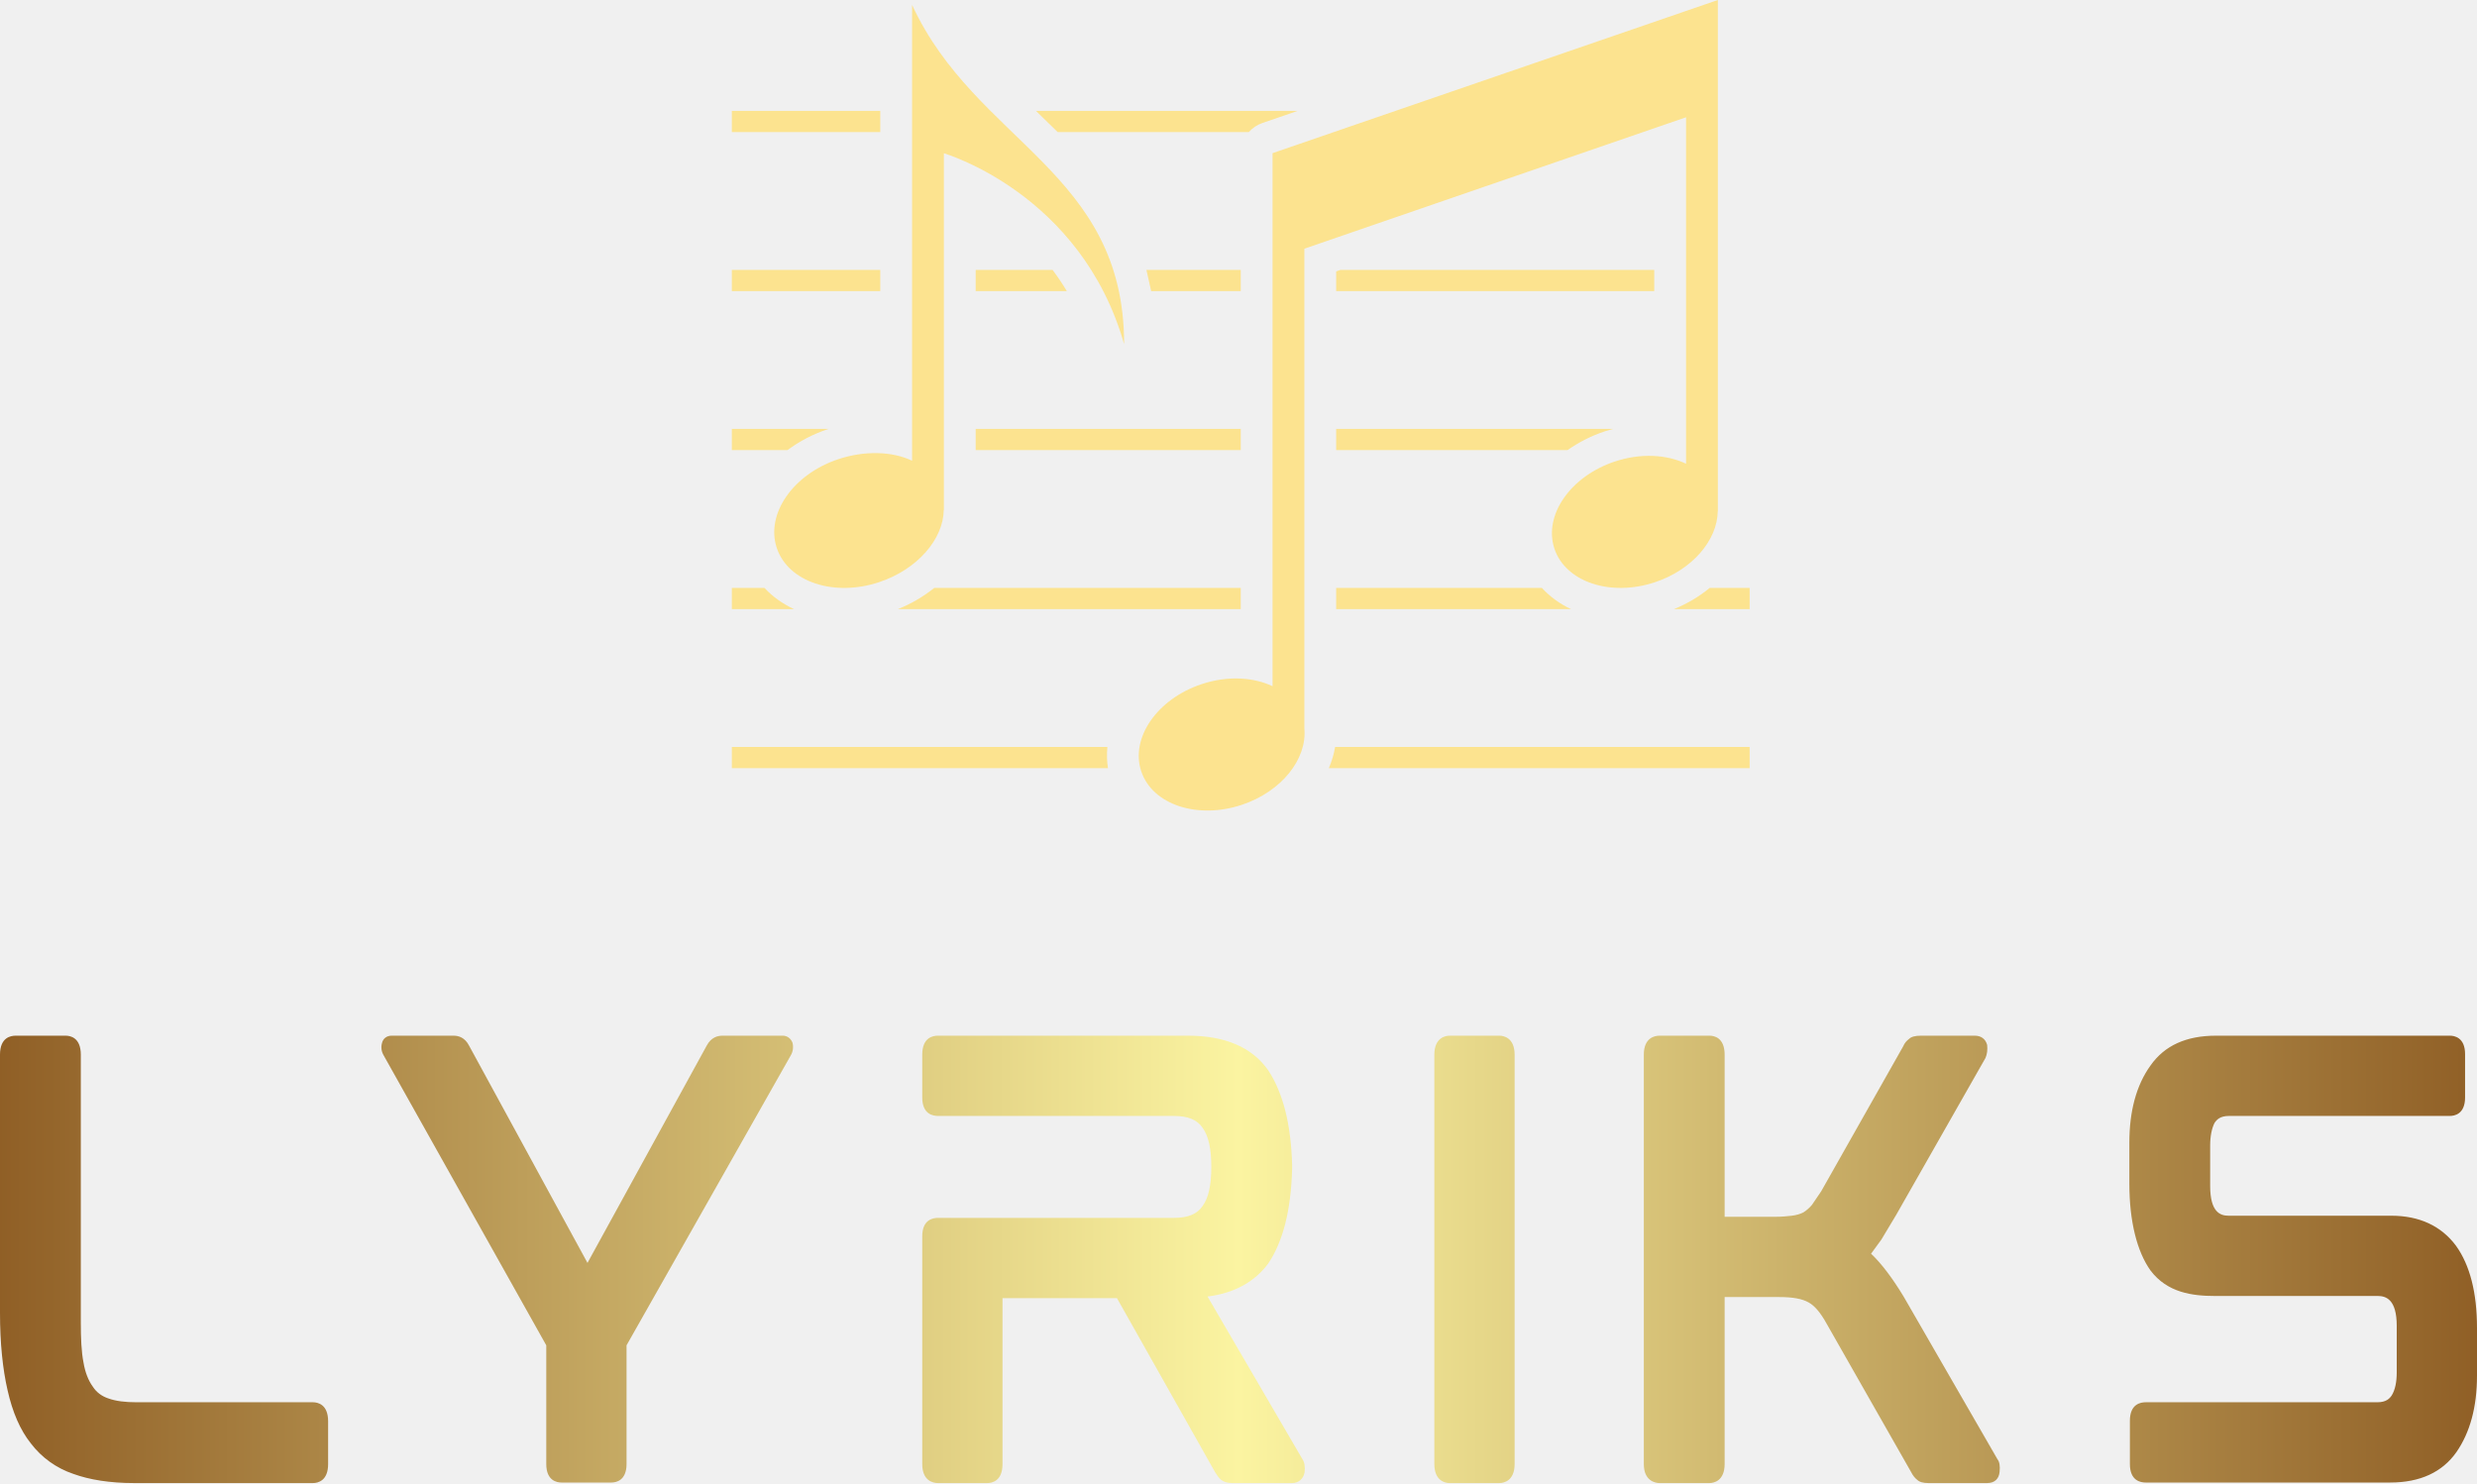
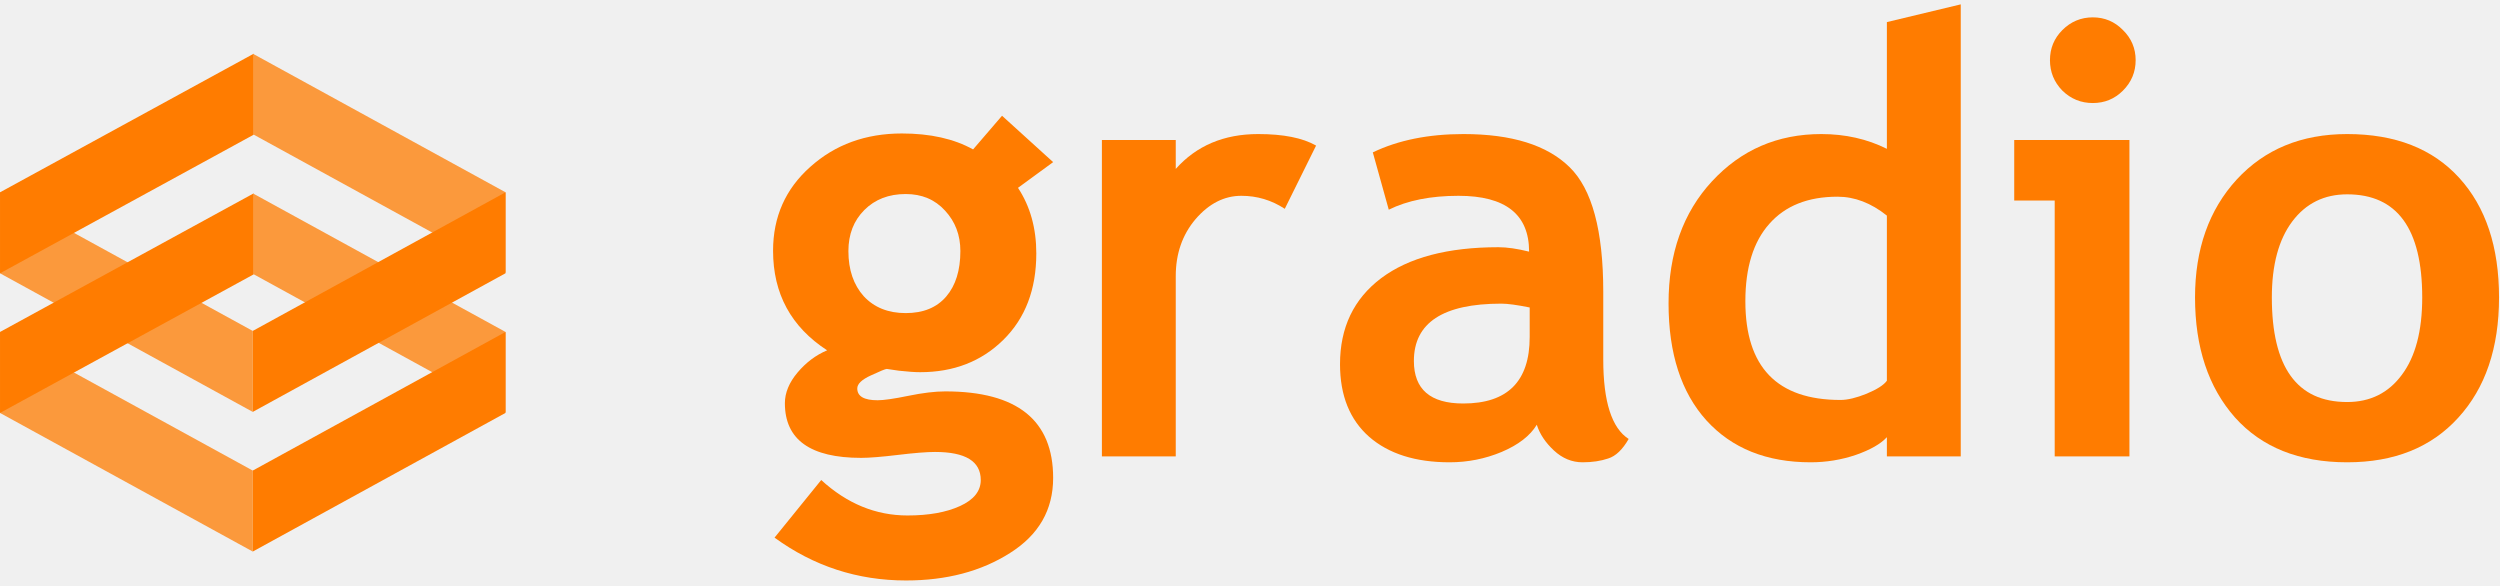
- <svg xmlns="http://www.w3.org/2000/svg" width="220" height="131.741">
+ <svg xmlns="http://www.w3.org/2000/svg" width="512" height="120" viewBox="0 0 512 120" fill="none">
+   <g clip-path="url(#clip0_0_3)">
+     <path d="M51.97 11.101L103.539 39.384V55.863L51.97 27.58V11.101Z" fill="#FF7C00" fill-opacity="0.75" />
+     <path d="M103.521 39.385L51.763 67.774V84.358L103.521 55.969V39.385Z" fill="#FF7C00" />
+     <path d="M-0.001 39.385L51.763 67.774V84.358L-0.001 55.969V39.385Z" fill="#FF7C00" fill-opacity="0.75" />
+     <path d="M51.964 10.995L0.007 39.384V55.969L51.964 27.58V10.995Z" fill="#FF7C00" />
+     <path d="M51.97 39.703L103.539 67.986V84.464L51.97 56.181V39.703Z" fill="#FF7C00" fill-opacity="0.75" />
+     <path d="M103.521 67.985L51.763 96.374V112.959L103.521 84.57V67.985Z" fill="#FF7C00" />
+     <path d="M-0.001 67.985L51.763 96.374V112.959L-0.001 84.57V67.985Z" fill="#FF7C00" fill-opacity="0.75" />
+     <path d="M51.964 39.596L0.007 67.984V84.569L51.964 56.181V39.596Z" fill="#FF7C00" />
+     <path d="M158.626 110.107L168.186 98.308C173.47 103.149 179.36 105.569 185.854 105.569C190.211 105.569 193.801 104.924 196.624 103.633C199.448 102.342 200.86 100.567 200.86 98.308C200.86 94.477 197.734 92.56 191.481 92.56C189.787 92.56 187.266 92.762 183.918 93.165C180.57 93.569 178.049 93.771 176.355 93.771C165.947 93.771 160.744 90.039 160.744 82.577C160.744 80.439 161.611 78.341 163.346 76.284C165.081 74.227 167.097 72.714 169.396 71.746C162.015 66.946 158.324 60.149 158.324 51.355C158.324 44.417 160.864 38.69 165.947 34.172C171.03 29.613 177.283 27.334 184.705 27.334C190.513 27.334 195.374 28.424 199.287 30.602L205.217 23.704L215.684 33.203L208.484 38.468C210.985 42.259 212.235 46.737 212.235 51.9C212.235 59.282 209.976 65.191 205.458 69.629C200.981 74.025 195.314 76.224 188.456 76.224C187.367 76.224 185.915 76.123 184.1 75.921L181.619 75.558C181.337 75.558 180.247 76.002 178.351 76.889C176.496 77.736 175.568 78.624 175.568 79.552C175.568 81.165 176.96 81.972 179.743 81.972C180.994 81.972 183.091 81.669 186.035 81.064C188.98 80.459 191.502 80.157 193.6 80.157C208.323 80.157 215.684 86.066 215.684 97.885C215.684 104.42 212.739 109.543 206.85 113.254C200.961 117.005 193.861 118.881 185.552 118.881C175.628 118.881 166.653 115.956 158.626 110.107ZM173.753 51.416C173.753 55.248 174.802 58.334 176.899 60.673C179.038 62.973 181.901 64.122 185.492 64.122C189.081 64.122 191.844 62.993 193.78 60.734C195.717 58.475 196.685 55.369 196.685 51.416C196.685 48.149 195.636 45.385 193.538 43.127C191.481 40.868 188.799 39.738 185.492 39.738C182.022 39.738 179.199 40.827 177.02 43.006C174.842 45.184 173.753 47.987 173.753 51.416Z" fill="#FF7C00" />
+     <path d="M263.121 42.764C260.418 40.989 257.453 40.101 254.227 40.101C250.718 40.101 247.591 41.695 244.848 44.881C242.145 48.068 240.794 51.961 240.794 56.559V93.468H225.667V28.666H240.794V34.595C245.03 29.835 250.656 27.455 257.676 27.455C262.839 27.455 266.792 28.242 269.535 29.815L263.121 42.764Z" fill="#FF7C00" />
+     <path d="M314.734 86.994C313.362 89.253 310.961 91.108 307.533 92.56C304.145 93.972 300.595 94.678 296.884 94.678C289.906 94.678 284.419 92.944 280.426 89.475C276.432 85.965 274.435 81.004 274.435 74.59C274.435 67.087 277.239 61.218 282.846 56.983C288.493 52.747 296.5 50.629 306.867 50.629C308.642 50.629 310.74 50.932 313.16 51.537C313.16 43.913 308.34 40.101 298.699 40.101C293.012 40.101 288.251 41.049 284.419 42.945L281.152 31.207C286.356 28.706 292.547 27.455 299.728 27.455C309.61 27.455 316.851 29.714 321.45 34.232C326.048 38.71 328.348 47.221 328.348 59.766V73.622C328.348 82.254 330.082 87.68 333.55 89.898C332.3 92.076 330.909 93.407 329.376 93.892C327.842 94.416 326.088 94.678 324.112 94.678C321.933 94.678 319.977 93.871 318.243 92.258C316.508 90.644 315.339 88.89 314.734 86.994ZM313.28 62.973C310.699 62.448 308.763 62.186 307.472 62.186C295.532 62.186 289.563 66.099 289.563 73.924C289.563 79.733 292.931 82.637 299.668 82.637C308.743 82.637 313.28 78.099 313.28 69.023V62.973Z" fill="#FF7C00" />
+     <path d="M386.433 93.468V89.535C385.183 90.907 383.066 92.117 380.08 93.165C377.095 94.174 374.01 94.678 370.823 94.678C361.788 94.678 354.667 91.814 349.464 86.086C344.3 80.358 341.719 72.371 341.719 62.126C341.719 51.88 344.684 43.55 350.613 37.136C356.584 30.682 364.046 27.455 373.001 27.455C377.922 27.455 382.399 28.464 386.433 30.481V4.523L401.56 0.893V93.468H386.433ZM386.433 44.155C383.206 41.574 379.838 40.283 376.329 40.283C370.278 40.283 365.619 42.138 362.352 45.849C359.085 49.52 357.451 54.804 357.451 61.702C357.451 75.175 363.945 81.911 376.934 81.911C378.386 81.911 380.161 81.488 382.259 80.641C384.396 79.753 385.788 78.866 386.433 77.978V44.155Z" fill="#FF7C00" />
+     <path d="M428.606 3.555C431.027 3.555 433.084 4.423 434.778 6.157C436.512 7.851 437.38 9.909 437.38 12.329C437.38 14.749 436.512 16.826 434.778 18.561C433.084 20.255 431.027 21.102 428.606 21.102C426.186 21.102 424.109 20.255 422.374 18.561C420.68 16.826 419.833 14.749 419.833 12.329C419.833 9.909 420.68 7.851 422.374 6.157C424.109 4.423 426.186 3.555 428.606 3.555ZM420.802 93.468V41.069H412.512V28.666H436.109V93.468H420.802Z" fill="#FF7C00" />
+     <path d="M449.542 60.916C449.542 51.033 452.385 42.985 458.073 36.773C463.802 30.561 471.344 27.455 480.702 27.455C490.545 27.455 498.189 30.44 503.634 36.41C509.08 42.38 511.802 50.549 511.802 60.916C511.802 71.242 509.02 79.451 503.453 85.542C497.926 91.633 490.344 94.678 480.702 94.678C470.861 94.678 463.197 91.612 457.71 85.481C452.264 79.309 449.542 71.121 449.542 60.916ZM465.273 60.916C465.273 75.195 470.417 82.335 480.702 82.335C485.423 82.335 489.153 80.479 491.896 76.768C494.679 73.057 496.071 67.773 496.071 60.916C496.071 46.838 490.948 39.799 480.702 39.799C475.983 39.799 472.232 41.654 469.448 45.365C466.665 49.076 465.273 54.26 465.273 60.916Z" fill="#FF7C00" />
+   </g>
  <defs>
-     <linearGradient id="A">
-       <stop stop-color="#8f5e25" offset="0" />
-       <stop stop-color="#fbf4a1" offset=".5" />
-       <stop stop-color="#8f5e25" offset="1" />
-     </linearGradient>
+     <clipPath id="clip0_0_3">
+       <rect width="512" height="119.202" fill="white" />
+     </clipPath>
  </defs>
-   <path d="M95 8.539L53 22.986V73.27c-1.832-.864-4.27-1.001-6.694-.193-4.192 1.397-6.74 5.078-5.692 8.222s5.295 4.559 9.487 3.162c3.742-1.247 6.166-4.314 5.899-7.195V32l36-12.397v32.681c-1.835-.876-4.286-1.019-6.722-.207-4.192 1.397-6.74 5.078-5.692 8.222s5.295 4.559 9.487 3.162c3.525-1.175 5.878-3.965 5.918-6.692H95V8.539zM19 9v43c-1.869-.892-4.481-.971-6.963-.143-4.269 1.423-6.865 5.172-5.798 8.374s5.393 4.644 9.663 3.221c3.59-1.197 6.047-4.038 6.087-6.816H22V23s12.926 3.741 17 18c0-16.296-14-19-20-32zm18.423 70H2v2h35.476a7.75 7.75 0 0 1-.053-2zM98 81v-2H58.9a8.66 8.66 0 0 1-.591 2H98zM5.078 64H2v2h5.87c-1.081-.501-2.028-1.176-2.792-2zM98 66v-2h-3.769c-.978.804-2.112 1.487-3.377 2H98zm-19.599-2H59v2h22.155a8.74 8.74 0 0 1-2.754-2zM21.09 64a13.4 13.4 0 0 1-3.433 2H50v-2H21.09zM25 49h25v2H25zm-13.875 0H2v2h5.25c1.106-.825 2.395-1.508 3.839-1.99.012-.004.024-.006.036-.01zM59 51h21.822a13.5 13.5 0 0 1 3.507-1.769l.796-.231H59v2zM32.25 34H25v2h8.595c-.427-.712-.877-1.378-1.345-2zM2 34h14v2H2zm57 2h30v-2H59.406l-.406.14zm-17.449 0H50v-2h-8.898l.449 2zm-8.817-15h18.028a2.99 2.99 0 0 1 1.263-.851L55.366 19h-24.68l2.048 2zM2 19h14v2H2z" transform="matrix(.941663 0 0 .941663 63.11667 -8.040863)" fill="#fce38f" />
-   <path d="M26.28 34.08c.36 0 1.12.16 1.12 1.4v3.16c0 1.24-.76 1.4-1.12 1.4h-13.2c-1.76 0-3.28-.24-4.48-.68a6.55 6.55 0 0 1-3.12-2.24c-.8-1-1.36-2.32-1.72-3.92-.36-1.56-.56-3.48-.56-5.72V8.44c0-1.28.8-1.4 1.16-1.4h3.68c.32 0 1.12.12 1.12 1.4v19.72c0 1.2.04 2.2.2 3 .12.72.36 1.32.68 1.76.28.44.68.72 1.16.88.56.2 1.24.28 2.08.28h13zM60.929 7.04c.32 0 .6.2.72.52.08.32.04.64-.12.92l-12.12 21.4v8.76c0 1.24-.8 1.36-1.12 1.36h-3.68c-.32 0-1.12-.12-1.12-1.36v-8.76l-12-21.4a1.15 1.15 0 0 1-.12-.88c.08-.36.36-.56.72-.56h4.56c.36 0 .84.12 1.16.76l8.72 16 8.8-16.04c.32-.6.8-.72 1.16-.72h4.44zm38.329 31.24c.16.24.2.56.16.96-.08.48-.44.8-.92.8h-4.4c-.36 0-.64-.08-.84-.24-.16-.12-.28-.32-.44-.56l-7.24-12.84h-8.44v12.24c0 1.24-.76 1.4-1.12 1.4h-3.64c-.36 0-1.16-.16-1.16-1.4v-16.8c0-1.24.8-1.36 1.16-1.36h17.4c1.04 0 1.72-.28 2.12-.88.44-.6.64-1.56.64-2.88s-.2-2.28-.64-2.88c-.4-.6-1.08-.88-2.12-.88h-17.4c-.36 0-1.16-.12-1.16-1.36V8.44c0-1.28.8-1.4 1.16-1.4h18.44c2.72 0 4.72.84 5.92 2.56 1.08 1.64 1.68 3.96 1.76 7v.24c-.08 3.08-.68 5.4-1.76 7-1 1.36-2.52 2.2-4.48 2.44zm14.529-31.24c.32 0 1.12.16 1.12 1.4v30.2c0 1.24-.8 1.4-1.12 1.4h-3.68c-.32 0-1.12-.16-1.12-1.4V8.44c0-1.24.8-1.4 1.12-1.4h3.68zm29.809 19.24l6.92 12c.16.2.2.52.16.92-.04.52-.36.84-.92.84h-4.32c-.4 0-.68-.08-.84-.24-.16-.12-.32-.32-.44-.56l-6.24-10.96c-.44-.8-.88-1.32-1.32-1.56-.48-.28-1.2-.4-2.16-.4h-4.04v12.32c0 1.24-.8 1.4-1.12 1.4h-3.68c-.32 0-1.16-.16-1.16-1.4V8.44c0-1.28.84-1.4 1.16-1.4h3.68c.32 0 1.12.12 1.12 1.4V20.4h3.68c.52 0 .96-.04 1.28-.08s.6-.12.84-.24c.2-.12.44-.32.64-.56l.68-1 6.04-10.68c.12-.28.28-.44.44-.56.16-.16.44-.24.88-.24h3.96c.48 0 .8.24.92.68.04.36 0 .68-.12.96l-6.6 11.6-1.08 1.8-.76 1.04c.8.76 1.6 1.84 2.4 3.16zm35.969-5.96c2.08 0 3.68.76 4.76 2.2 1.04 1.44 1.56 3.48 1.56 6.08v3.52c0 2.32-.52 4.2-1.52 5.64-1.04 1.48-2.68 2.24-4.88 2.24h-18.04c-.36 0-1.16-.12-1.16-1.36v-3.2c0-1.24.8-1.36 1.16-1.36h17.08c.68 0 .92-.28 1.08-.52.24-.4.36-.96.36-1.68v-3.44c0-1.96-.8-2.2-1.4-2.2h-12c-1.68 0-3.52-.24-4.76-1.88-1-1.4-1.56-3.64-1.56-6.4v-3.04c0-2.32.52-4.24 1.56-5.68 1.04-1.48 2.64-2.2 4.84-2.2h17.24c.32 0 1.12.12 1.12 1.36v3.2c0 1.24-.8 1.36-1.12 1.36h-16.28c-.68 0-.92.28-1.08.52-.2.4-.32.96-.32 1.68v2.96c0 1.96.76 2.2 1.36 2.2h12z" transform="matrix(1.204259 0 0 1.204259 -3.853629 83.52203)" fill="url(#A)" />
</svg>
